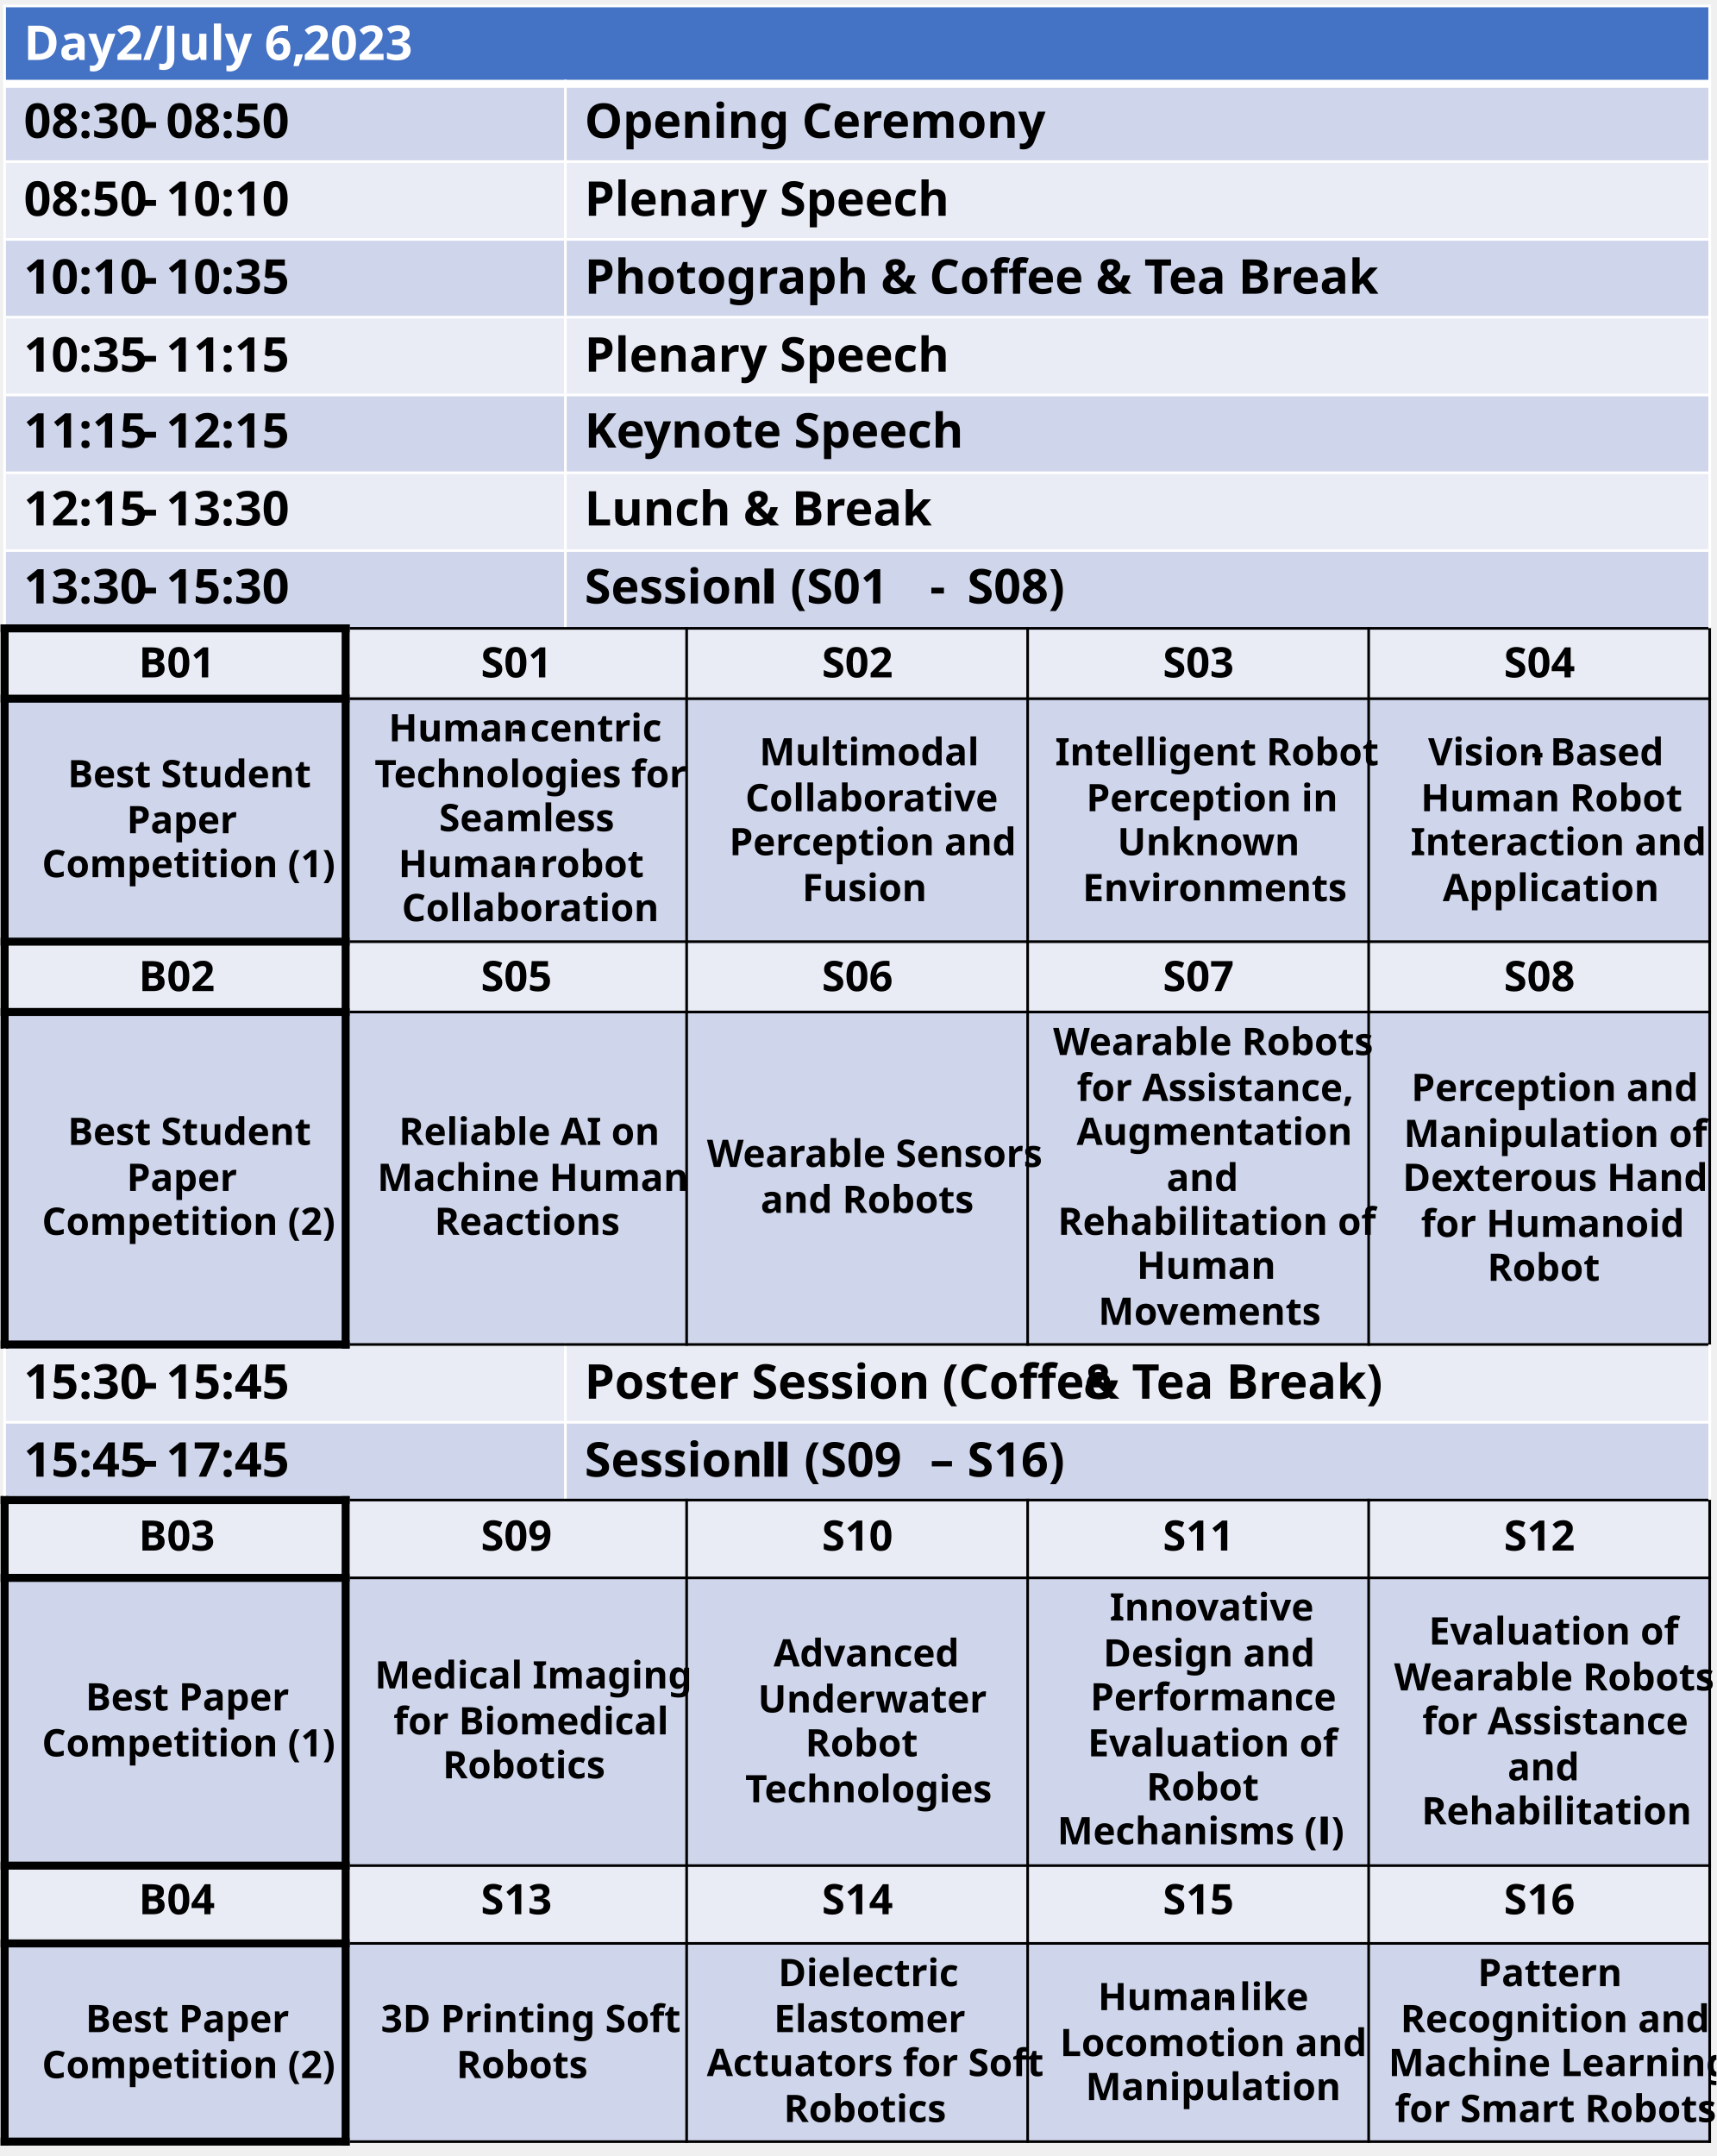
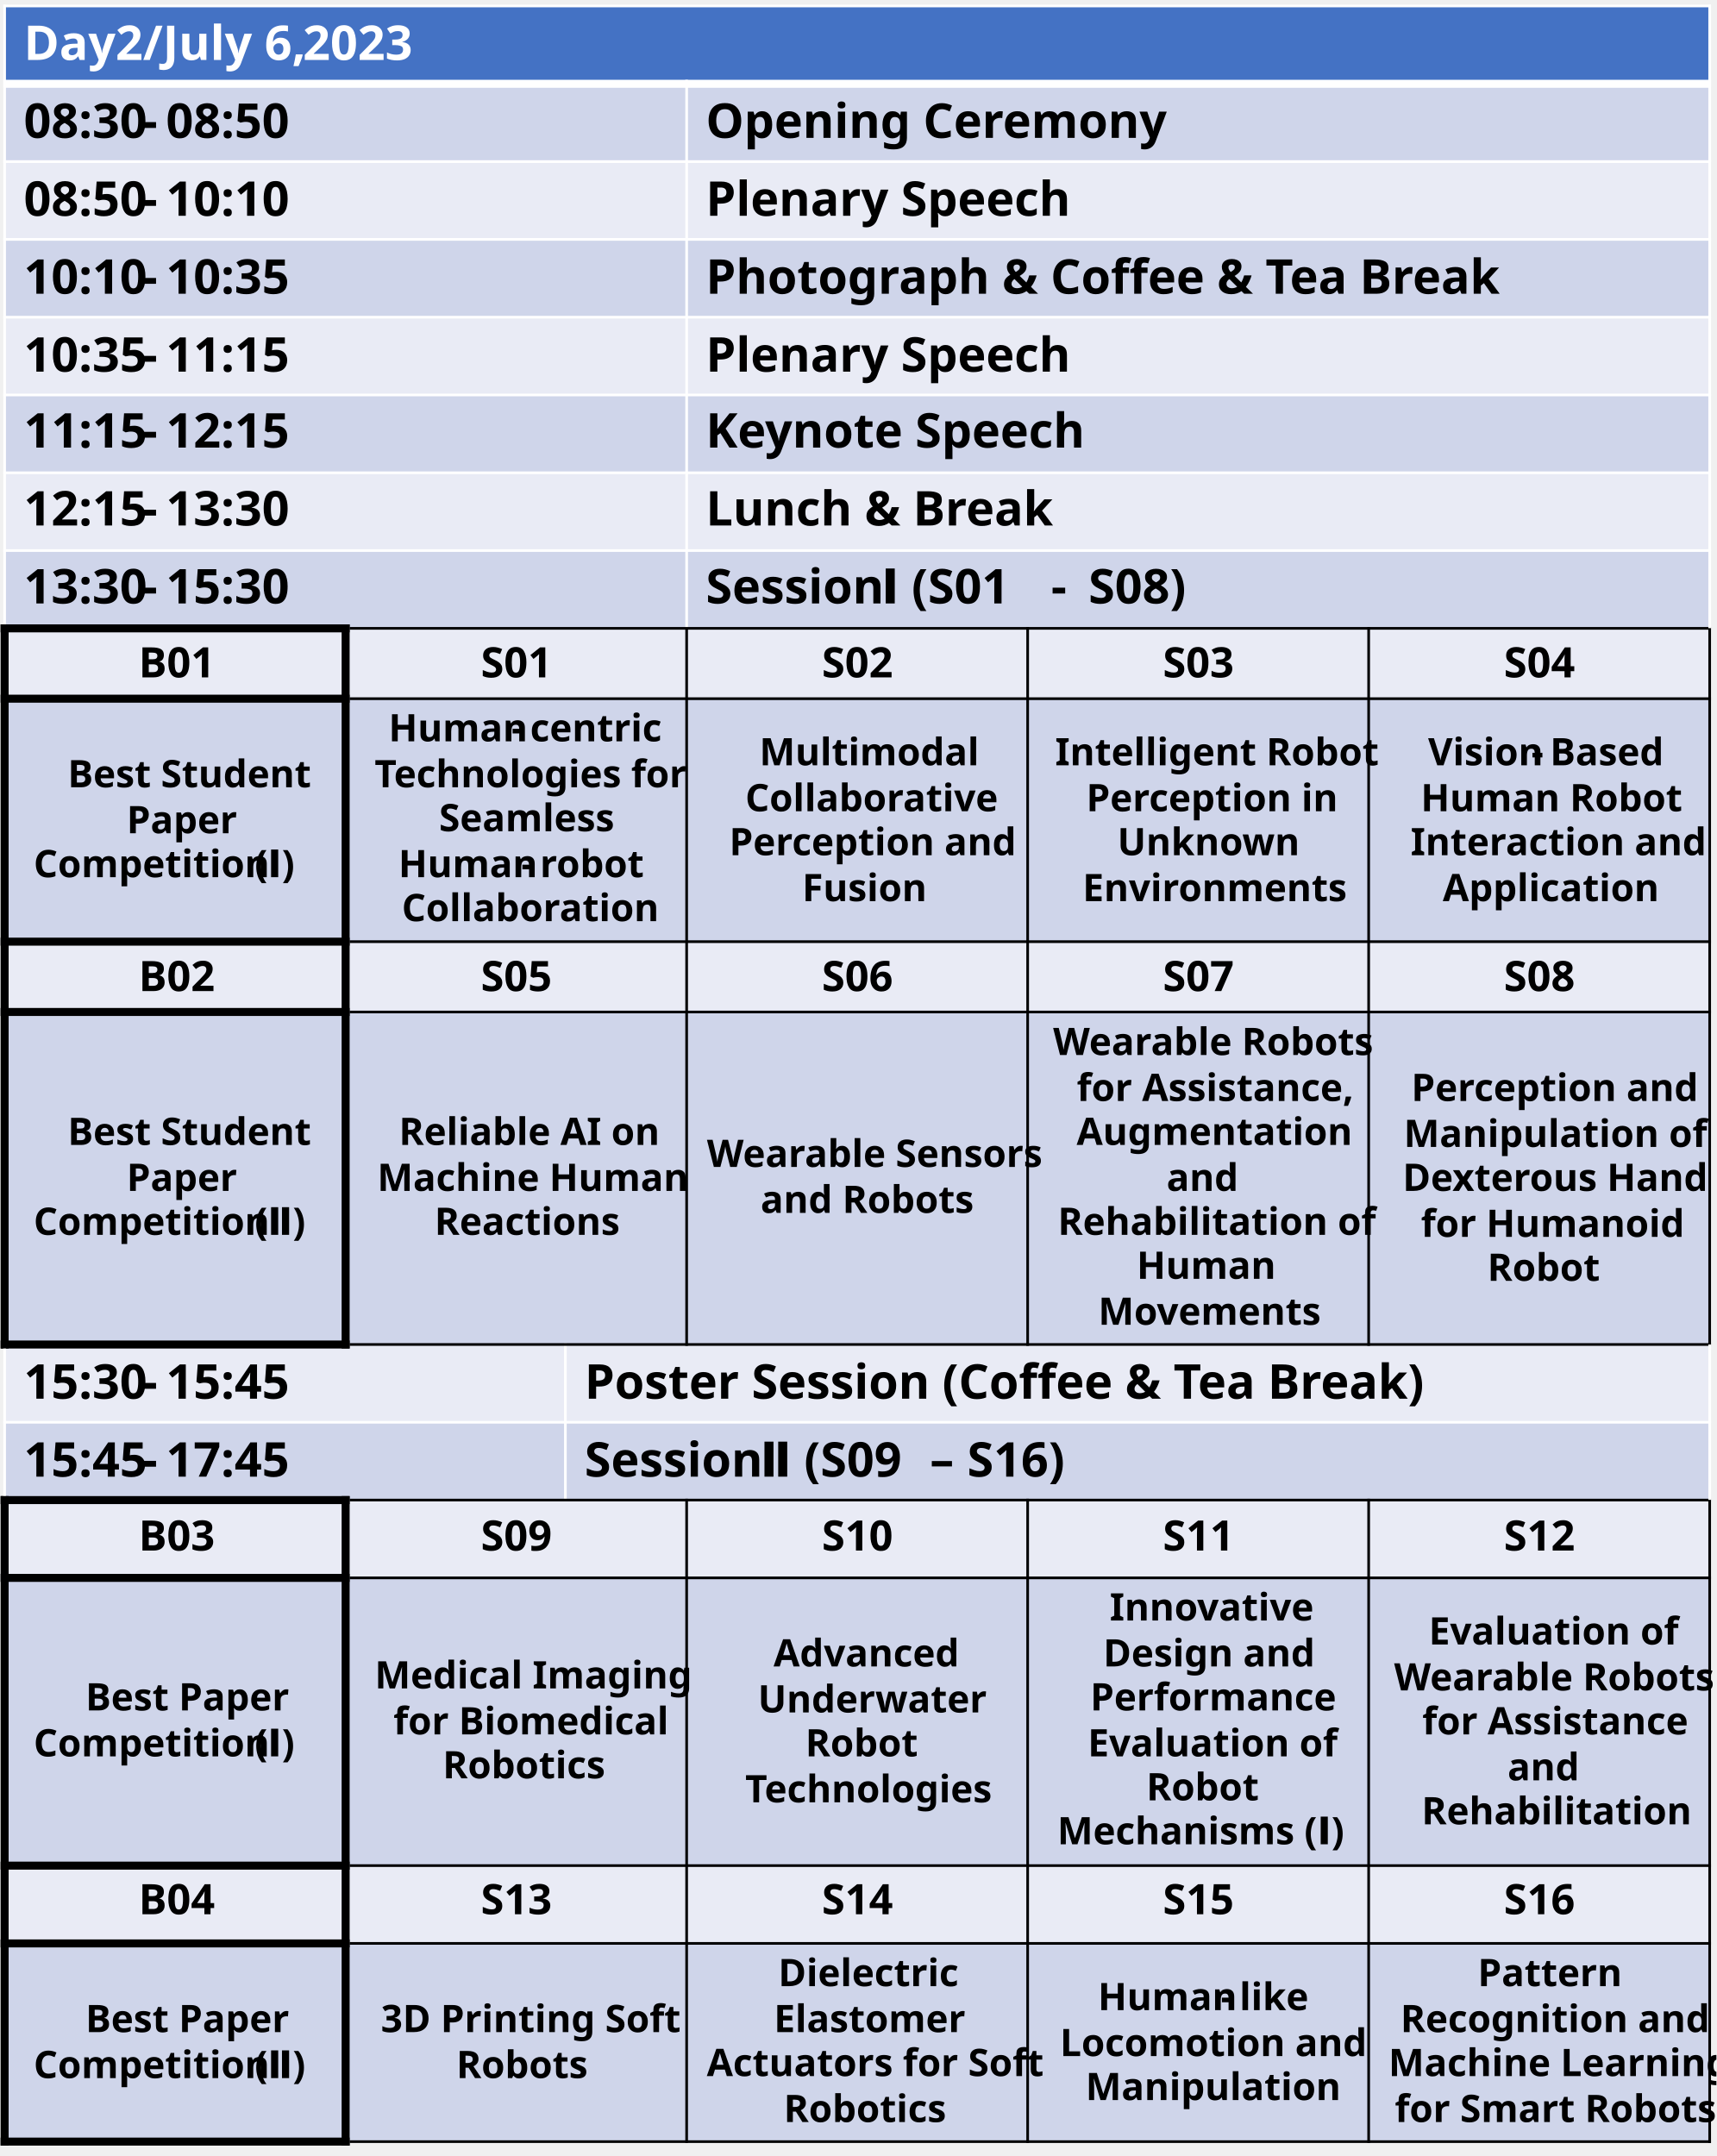
<svg xmlns="http://www.w3.org/2000/svg" width="859" height="1079" overflow="hidden">
  <g transform="translate(-225 3)">
    <path d="M227.314 0 1080.65 0 1080.65 38.933 227.314 38.933Z" fill="#4472C4" fill-rule="evenodd" />
-     <path d="M227.314 38.933 507.961 38.933 507.961 77.867 227.314 77.867Z" fill="#CFD5EA" fill-rule="evenodd" />
-     <path d="M507.961 38.933 1080.65 38.933 1080.65 77.867 507.961 77.867Z" fill="#CFD5EA" fill-rule="evenodd" />
-     <path d="M227.314 77.867 507.961 77.867 507.961 116.8 227.314 116.8Z" fill="#E9EBF5" fill-rule="evenodd" />
-     <path d="M507.961 77.867 1080.65 77.867 1080.65 116.8 507.961 116.8Z" fill="#E9EBF5" fill-rule="evenodd" />
-     <path d="M227.314 116.8 507.961 116.8 507.961 155.733 227.314 155.733Z" fill="#CFD5EA" fill-rule="evenodd" />
-     <path d="M507.961 116.8 1080.65 116.8 1080.65 155.733 507.961 155.733Z" fill="#CFD5EA" fill-rule="evenodd" />
-     <path d="M227.314 155.733 507.961 155.733 507.961 194.667 227.314 194.667Z" fill="#E9EBF5" fill-rule="evenodd" />
-     <path d="M507.961 155.733 1080.65 155.733 1080.65 194.667 507.961 194.667Z" fill="#E9EBF5" fill-rule="evenodd" />
-     <path d="M227.314 194.667 507.961 194.667 507.961 233.6 227.314 233.6Z" fill="#CFD5EA" fill-rule="evenodd" />
-     <path d="M507.961 194.667 1080.65 194.667 1080.65 233.6 507.961 233.6Z" fill="#CFD5EA" fill-rule="evenodd" />
-     <path d="M227.314 233.6 507.961 233.6 507.961 272.533 227.314 272.533Z" fill="#E9EBF5" fill-rule="evenodd" />
-     <path d="M507.961 233.6 1080.65 233.6 1080.65 272.533 507.961 272.533Z" fill="#E9EBF5" fill-rule="evenodd" />
-     <path d="M227.314 272.533 507.961 272.533 507.961 311.467 227.314 311.467Z" fill="#CFD5EA" fill-rule="evenodd" />
-     <path d="M507.961 272.533 1080.65 272.533 1080.65 311.467 507.961 311.467Z" fill="#CFD5EA" fill-rule="evenodd" />
+     <path d="M227.314 38.933 568.647 38.933 568.647 77.867 227.314 77.867Z" fill="#CFD5EA" fill-rule="evenodd" />
+     <path d="M568.647 38.933 1080.65 38.933 1080.65 77.867 568.647 77.867Z" fill="#CFD5EA" fill-rule="evenodd" />
+     <path d="M227.314 77.867 568.647 77.867 568.647 116.8 227.314 116.8Z" fill="#E9EBF5" fill-rule="evenodd" />
+     <path d="M568.647 77.867 1080.65 77.867 1080.65 116.8 568.647 116.8Z" fill="#E9EBF5" fill-rule="evenodd" />
+     <path d="M227.314 116.8 568.647 116.8 568.647 155.733 227.314 155.733Z" fill="#CFD5EA" fill-rule="evenodd" />
+     <path d="M568.647 116.8 1080.65 116.8 1080.65 155.733 568.647 155.733Z" fill="#CFD5EA" fill-rule="evenodd" />
+     <path d="M227.314 155.733 568.647 155.733 568.647 194.667 227.314 194.667Z" fill="#E9EBF5" fill-rule="evenodd" />
+     <path d="M568.647 155.733 1080.65 155.733 1080.65 194.667 568.647 194.667Z" fill="#E9EBF5" fill-rule="evenodd" />
+     <path d="M227.314 194.667 568.647 194.667 568.647 233.6 227.314 233.6Z" fill="#CFD5EA" fill-rule="evenodd" />
+     <path d="M568.647 194.667 1080.65 194.667 1080.65 233.6 568.647 233.6Z" fill="#CFD5EA" fill-rule="evenodd" />
+     <path d="M227.314 233.6 568.647 233.6 568.647 272.533 227.314 272.533Z" fill="#E9EBF5" fill-rule="evenodd" />
+     <path d="M568.647 233.6 1080.65 233.6 1080.65 272.533 568.647 272.533Z" fill="#E9EBF5" fill-rule="evenodd" />
+     <path d="M227.314 272.533 568.647 272.533 568.647 311.467 227.314 311.467Z" fill="#CFD5EA" fill-rule="evenodd" />
+     <path d="M568.647 272.533 1080.65 272.533 1080.65 311.467 568.647 311.467Z" fill="#CFD5EA" fill-rule="evenodd" />
    <path d="M227.314 311.467 397.98 311.467 397.98 346.667 227.314 346.667Z" fill="#E9EBF5" fill-rule="evenodd" />
    <path d="M397.98 311.467 568.647 311.467 568.647 346.667 397.98 346.667Z" fill="#E9EBF5" fill-rule="evenodd" />
    <path d="M568.647 311.467 739.314 311.467 739.314 346.667 568.647 346.667Z" fill="#E9EBF5" fill-rule="evenodd" />
    <path d="M739.314 311.467 909.98 311.467 909.98 346.667 739.314 346.667Z" fill="#E9EBF5" fill-rule="evenodd" />
    <path d="M909.98 311.467 1080.65 311.467 1080.65 346.667 909.98 346.667Z" fill="#E9EBF5" fill-rule="evenodd" />
    <path d="M227.314 346.667 397.98 346.667 397.98 468.267 227.314 468.267Z" fill="#CFD5EA" fill-rule="evenodd" />
    <path d="M397.98 346.667 568.647 346.667 568.647 468.267 397.98 468.267Z" fill="#CFD5EA" fill-rule="evenodd" />
    <path d="M568.647 346.667 739.314 346.667 739.314 468.267 568.647 468.267Z" fill="#CFD5EA" fill-rule="evenodd" />
    <path d="M739.314 346.667 909.98 346.667 909.98 468.267 739.314 468.267Z" fill="#CFD5EA" fill-rule="evenodd" />
    <path d="M909.98 346.667 1080.65 346.667 1080.65 468.267 909.98 468.267Z" fill="#CFD5EA" fill-rule="evenodd" />
    <path d="M227.314 468.267 397.98 468.267 397.98 503.467 227.314 503.467Z" fill="#E9EBF5" fill-rule="evenodd" />
    <path d="M397.98 468.267 568.647 468.267 568.647 503.467 397.98 503.467Z" fill="#E9EBF5" fill-rule="evenodd" />
    <path d="M568.647 468.267 739.314 468.267 739.314 503.467 568.647 503.467Z" fill="#E9EBF5" fill-rule="evenodd" />
    <path d="M739.314 468.267 909.98 468.267 909.98 503.467 739.314 503.467Z" fill="#E9EBF5" fill-rule="evenodd" />
    <path d="M909.98 468.267 1080.65 468.267 1080.65 503.467 909.98 503.467Z" fill="#E9EBF5" fill-rule="evenodd" />
    <path d="M227.314 503.467 397.98 503.467 397.98 669.867 227.314 669.867Z" fill="#CFD5EA" fill-rule="evenodd" />
    <path d="M397.98 503.467 568.647 503.467 568.647 669.867 397.98 669.867Z" fill="#CFD5EA" fill-rule="evenodd" />
    <path d="M568.647 503.467 739.314 503.467 739.314 669.867 568.647 669.867Z" fill="#CFD5EA" fill-rule="evenodd" />
    <path d="M739.314 503.467 909.98 503.467 909.98 669.867 739.314 669.867Z" fill="#CFD5EA" fill-rule="evenodd" />
    <path d="M909.98 503.467 1080.65 503.467 1080.65 669.867 909.98 669.867Z" fill="#CFD5EA" fill-rule="evenodd" />
    <path d="M227.314 669.867 507.961 669.867 507.961 708.8 227.314 708.8Z" fill="#E9EBF5" fill-rule="evenodd" />
    <path d="M507.961 669.867 1080.65 669.867 1080.65 708.8 507.961 708.8Z" fill="#E9EBF5" fill-rule="evenodd" />
    <path d="M227.314 708.8 507.961 708.8 507.961 747.733 227.314 747.733Z" fill="#CFD5EA" fill-rule="evenodd" />
    <path d="M507.961 708.8 1080.65 708.8 1080.65 747.733 507.961 747.733Z" fill="#CFD5EA" fill-rule="evenodd" />
    <path d="M227.314 747.733 397.98 747.733 397.98 786.667 227.314 786.667Z" fill="#E9EBF5" fill-rule="evenodd" />
    <path d="M397.98 747.733 568.647 747.733 568.647 786.667 397.98 786.667Z" fill="#E9EBF5" fill-rule="evenodd" />
    <path d="M568.647 747.733 739.314 747.733 739.314 786.667 568.647 786.667Z" fill="#E9EBF5" fill-rule="evenodd" />
    <path d="M739.314 747.733 909.98 747.733 909.98 786.667 739.314 786.667Z" fill="#E9EBF5" fill-rule="evenodd" />
    <path d="M909.98 747.733 1080.65 747.733 1080.65 786.667 909.98 786.667Z" fill="#E9EBF5" fill-rule="evenodd" />
    <path d="M227.314 786.667 397.98 786.667 397.98 930.667 227.314 930.667Z" fill="#CFD5EA" fill-rule="evenodd" />
    <path d="M397.98 786.667 568.647 786.667 568.647 930.667 397.98 930.667Z" fill="#CFD5EA" fill-rule="evenodd" />
    <path d="M568.647 786.667 739.314 786.667 739.314 930.667 568.647 930.667Z" fill="#CFD5EA" fill-rule="evenodd" />
    <path d="M739.314 786.667 909.98 786.667 909.98 930.667 739.314 930.667Z" fill="#CFD5EA" fill-rule="evenodd" />
    <path d="M909.98 786.667 1080.65 786.667 1080.65 930.667 909.98 930.667Z" fill="#CFD5EA" fill-rule="evenodd" />
    <path d="M227.314 930.667 397.98 930.667 397.98 969.6 227.314 969.6Z" fill="#E9EBF5" fill-rule="evenodd" />
    <path d="M397.98 930.667 568.647 930.667 568.647 969.6 397.98 969.6Z" fill="#E9EBF5" fill-rule="evenodd" />
    <path d="M568.647 930.667 739.314 930.667 739.314 969.6 568.647 969.6Z" fill="#E9EBF5" fill-rule="evenodd" />
    <path d="M739.314 930.667 909.98 930.667 909.98 969.6 739.314 969.6Z" fill="#E9EBF5" fill-rule="evenodd" />
    <path d="M909.98 930.667 1080.65 930.667 1080.65 969.6 909.98 969.6Z" fill="#E9EBF5" fill-rule="evenodd" />
    <path d="M227.314 969.6 397.98 969.6 397.98 1068.8 227.314 1068.8Z" fill="#CFD5EA" fill-rule="evenodd" />
    <path d="M397.98 969.6 568.647 969.6 568.647 1068.8 397.98 1068.8Z" fill="#CFD5EA" fill-rule="evenodd" />
    <path d="M568.647 969.6 739.314 969.6 739.314 1068.8 568.647 1068.8Z" fill="#CFD5EA" fill-rule="evenodd" />
    <path d="M739.314 969.6 909.98 969.6 909.98 1068.8 739.314 1068.8Z" fill="#CFD5EA" fill-rule="evenodd" />
    <path d="M909.98 969.6 1080.65 969.6 1080.65 1068.8 909.98 1068.8Z" fill="#CFD5EA" fill-rule="evenodd" />
    <path d="M397.98 309.467 397.98 671.867" stroke="#000000" stroke-width="4" stroke-linejoin="round" stroke-miterlimit="10" fill="none" fill-rule="evenodd" />
    <path d="M397.98 745.733 397.98 1070.8" stroke="#000000" stroke-width="4" stroke-linejoin="round" stroke-miterlimit="10" fill="none" fill-rule="evenodd" />
-     <path d="M507.961 36.933 507.961 312.133" stroke="#FFFFFF" stroke-width="1.333" stroke-linejoin="round" stroke-miterlimit="10" fill="none" fill-rule="evenodd" />
    <path d="M507.961 669.2 507.961 748.4" stroke="#FFFFFF" stroke-width="1.333" stroke-linejoin="round" stroke-miterlimit="10" fill="none" fill-rule="evenodd" />
-     <path d="M568.647 310.8 568.647 670.533" stroke="#000000" stroke-width="1.333" stroke-linejoin="round" stroke-miterlimit="10" fill="none" fill-rule="evenodd" />
+     <path d="M568.647 36.933 568.647 311.467" stroke="#FFFFFF" stroke-width="1.333" stroke-linejoin="round" stroke-miterlimit="10" fill="none" fill-rule="evenodd" />
+     <path d="M568.647 311.467 568.647 670.533" stroke="#000000" stroke-width="1.333" stroke-linejoin="round" stroke-miterlimit="10" fill="none" fill-rule="evenodd" />
    <path d="M568.647 747.067 568.647 1069.47" stroke="#000000" stroke-width="1.333" stroke-linejoin="round" stroke-miterlimit="10" fill="none" fill-rule="evenodd" />
    <path d="M739.314 310.8 739.314 670.533" stroke="#000000" stroke-width="1.333" stroke-linejoin="round" stroke-miterlimit="10" fill="none" fill-rule="evenodd" />
    <path d="M739.314 747.067 739.314 1069.47" stroke="#000000" stroke-width="1.333" stroke-linejoin="round" stroke-miterlimit="10" fill="none" fill-rule="evenodd" />
    <path d="M909.98 310.8 909.98 670.533" stroke="#000000" stroke-width="1.333" stroke-linejoin="round" stroke-miterlimit="10" fill="none" fill-rule="evenodd" />
    <path d="M909.98 747.067 909.98 1069.47" stroke="#000000" stroke-width="1.333" stroke-linejoin="round" stroke-miterlimit="10" fill="none" fill-rule="evenodd" />
    <path d="M226.647 38.933 1081.31 38.933" stroke="#FFFFFF" stroke-width="4" stroke-linejoin="round" stroke-miterlimit="10" fill="none" fill-rule="evenodd" />
    <path d="M226.647 77.867 1081.31 77.867" stroke="#FFFFFF" stroke-width="1.333" stroke-linejoin="round" stroke-miterlimit="10" fill="none" fill-rule="evenodd" />
    <path d="M226.647 116.8 1081.31 116.8" stroke="#FFFFFF" stroke-width="1.333" stroke-linejoin="round" stroke-miterlimit="10" fill="none" fill-rule="evenodd" />
    <path d="M226.647 155.733 1081.31 155.733" stroke="#FFFFFF" stroke-width="1.333" stroke-linejoin="round" stroke-miterlimit="10" fill="none" fill-rule="evenodd" />
    <path d="M226.647 194.667 1081.31 194.667" stroke="#FFFFFF" stroke-width="1.333" stroke-linejoin="round" stroke-miterlimit="10" fill="none" fill-rule="evenodd" />
    <path d="M226.647 233.6 1081.31 233.6" stroke="#FFFFFF" stroke-width="1.333" stroke-linejoin="round" stroke-miterlimit="10" fill="none" fill-rule="evenodd" />
    <path d="M226.647 272.533 1081.31 272.533" stroke="#FFFFFF" stroke-width="1.333" stroke-linejoin="round" stroke-miterlimit="10" fill="none" fill-rule="evenodd" />
    <path d="M225.314 311.467 399.98 311.467" stroke="#000000" stroke-width="4" stroke-linejoin="round" stroke-miterlimit="10" fill="none" fill-rule="evenodd" />
    <path d="M399.98 311.467 1081.31 311.467" stroke="#000000" stroke-width="1.333" stroke-linejoin="round" stroke-miterlimit="10" fill="none" fill-rule="evenodd" />
    <path d="M225.314 346.667 399.98 346.667" stroke="#000000" stroke-width="4" stroke-linejoin="round" stroke-miterlimit="10" fill="none" fill-rule="evenodd" />
    <path d="M399.98 346.667 1081.31 346.667" stroke="#000000" stroke-width="1.333" stroke-linejoin="round" stroke-miterlimit="10" fill="none" fill-rule="evenodd" />
    <path d="M225.314 468.267 399.98 468.267" stroke="#000000" stroke-width="4" stroke-linejoin="round" stroke-miterlimit="10" fill="none" fill-rule="evenodd" />
    <path d="M399.98 468.267 1081.31 468.267" stroke="#000000" stroke-width="1.333" stroke-linejoin="round" stroke-miterlimit="10" fill="none" fill-rule="evenodd" />
    <path d="M225.314 503.467 399.98 503.467" stroke="#000000" stroke-width="4" stroke-linejoin="round" stroke-miterlimit="10" fill="none" fill-rule="evenodd" />
    <path d="M399.98 503.467 1081.31 503.467" stroke="#000000" stroke-width="1.333" stroke-linejoin="round" stroke-miterlimit="10" fill="none" fill-rule="evenodd" />
    <path d="M225.314 669.867 399.98 669.867" stroke="#000000" stroke-width="4" stroke-linejoin="round" stroke-miterlimit="10" fill="none" fill-rule="evenodd" />
    <path d="M399.98 669.867 1081.31 669.867" stroke="#000000" stroke-width="1.333" stroke-linejoin="round" stroke-miterlimit="10" fill="none" fill-rule="evenodd" />
    <path d="M226.647 708.8 1081.31 708.8" stroke="#FFFFFF" stroke-width="1.333" stroke-linejoin="round" stroke-miterlimit="10" fill="none" fill-rule="evenodd" />
    <path d="M225.314 747.733 399.98 747.733" stroke="#000000" stroke-width="4" stroke-linejoin="round" stroke-miterlimit="10" fill="none" fill-rule="evenodd" />
    <path d="M399.98 747.733 1081.31 747.733" stroke="#000000" stroke-width="1.333" stroke-linejoin="round" stroke-miterlimit="10" fill="none" fill-rule="evenodd" />
    <path d="M225.314 786.667 399.98 786.667" stroke="#000000" stroke-width="4" stroke-linejoin="round" stroke-miterlimit="10" fill="none" fill-rule="evenodd" />
    <path d="M399.98 786.667 1081.31 786.667" stroke="#000000" stroke-width="1.333" stroke-linejoin="round" stroke-miterlimit="10" fill="none" fill-rule="evenodd" />
    <path d="M225.314 930.667 399.98 930.667" stroke="#000000" stroke-width="4" stroke-linejoin="round" stroke-miterlimit="10" fill="none" fill-rule="evenodd" />
    <path d="M399.98 930.667 1081.31 930.667" stroke="#000000" stroke-width="1.333" stroke-linejoin="round" stroke-miterlimit="10" fill="none" fill-rule="evenodd" />
    <path d="M225.314 969.6 399.98 969.6" stroke="#000000" stroke-width="4" stroke-linejoin="round" stroke-miterlimit="10" fill="none" fill-rule="evenodd" />
    <path d="M399.98 969.6 1081.31 969.6" stroke="#000000" stroke-width="1.333" stroke-linejoin="round" stroke-miterlimit="10" fill="none" fill-rule="evenodd" />
    <path d="M227.314-0.667 227.314 309.467" stroke="#FFFFFF" stroke-width="1.333" stroke-linejoin="round" stroke-miterlimit="10" fill="none" fill-rule="evenodd" />
    <path d="M227.314 309.467 227.314 671.867" stroke="#000000" stroke-width="4" stroke-linejoin="round" stroke-miterlimit="10" fill="none" fill-rule="evenodd" />
    <path d="M227.314 671.867 227.314 745.733" stroke="#FFFFFF" stroke-width="1.333" stroke-linejoin="round" stroke-miterlimit="10" fill="none" fill-rule="evenodd" />
    <path d="M227.314 745.733 227.314 1070.8" stroke="#000000" stroke-width="4" stroke-linejoin="round" stroke-miterlimit="10" fill="none" fill-rule="evenodd" />
    <path d="M1080.65-0.667 1080.65 311.467" stroke="#FFFFFF" stroke-width="1.333" stroke-linejoin="round" stroke-miterlimit="10" fill="none" fill-rule="evenodd" />
    <path d="M1080.65 311.467 1080.65 669.867" stroke="#000000" stroke-width="1.333" stroke-linejoin="round" stroke-miterlimit="10" fill="none" fill-rule="evenodd" />
    <path d="M1080.65 669.867 1080.65 747.733" stroke="#FFFFFF" stroke-width="1.333" stroke-linejoin="round" stroke-miterlimit="10" fill="none" fill-rule="evenodd" />
    <path d="M1080.65 747.733 1080.65 1069.47" stroke="#000000" stroke-width="1.333" stroke-linejoin="round" stroke-miterlimit="10" fill="none" fill-rule="evenodd" />
    <path d="M226.647 0 1081.31 0" stroke="#FFFFFF" stroke-width="1.333" stroke-linejoin="round" stroke-miterlimit="10" fill="none" fill-rule="evenodd" />
    <path d="M225.314 1068.8 399.98 1068.8" stroke="#000000" stroke-width="4" stroke-linejoin="round" stroke-miterlimit="10" fill="none" fill-rule="evenodd" />
    <path d="M399.98 1068.8 1081.31 1068.8" stroke="#000000" stroke-width="1.333" stroke-linejoin="round" stroke-miterlimit="10" fill="none" fill-rule="evenodd" />
    <g>
      <text fill="#FFFFFF" font-family="DengXian,DengXian_MSFontService,sans-serif" font-weight="700" font-size="24" transform="translate(236.914 27)">Day2/July 6,</text>
    </g>
    <text fill="#FFFFFF" font-family="DengXian,DengXian_MSFontService,sans-serif" font-weight="700" font-size="24" transform="translate(376.58 27)">2023</text>
    <g>
-       <text font-family="DengXian,DengXian_MSFontService,sans-serif" font-weight="700" font-size="24" transform="translate(517.561 66)">Opening Ceremony</text>
+       <text font-family="DengXian,DengXian_MSFontService,sans-serif" font-weight="700" font-size="24" transform="translate(578.247 66)">Opening Ceremony</text>
    </g>
    <g>
      <text font-family="DengXian,DengXian_MSFontService,sans-serif" font-weight="700" font-size="24" transform="translate(236.914 66)">08:30</text>
    </g>
    <text font-family="DengXian,DengXian_MSFontService,sans-serif" font-weight="700" font-size="24" transform="translate(296.08 66)">-</text>
    <text font-family="DengXian,DengXian_MSFontService,sans-serif" font-weight="700" font-size="24" transform="translate(308.08 66)">08:50</text>
    <g>
-       <text font-family="DengXian,DengXian_MSFontService,sans-serif" font-weight="700" font-size="24" transform="translate(517.561 105)">Plenary Speech</text>
+       <text font-family="DengXian,DengXian_MSFontService,sans-serif" font-weight="700" font-size="24" transform="translate(578.247 105)">Plenary Speech</text>
    </g>
    <g>
      <text font-family="DengXian,DengXian_MSFontService,sans-serif" font-weight="700" font-size="24" transform="translate(236.914 105)">08:50</text>
    </g>
    <text font-family="DengXian,DengXian_MSFontService,sans-serif" font-weight="700" font-size="24" transform="translate(296.08 105)">-</text>
    <text font-family="DengXian,DengXian_MSFontService,sans-serif" font-weight="700" font-size="24" transform="translate(308.08 105)">10:10</text>
    <g>
-       <text font-family="DengXian,DengXian_MSFontService,sans-serif" font-weight="700" font-size="24" transform="translate(517.561 144)">Photograph &amp; Coffee &amp; Tea Break</text>
+       <text font-family="DengXian,DengXian_MSFontService,sans-serif" font-weight="700" font-size="24" transform="translate(578.247 144)">Photograph &amp; Coffee &amp; Tea Break</text>
    </g>
    <g>
      <text font-family="DengXian,DengXian_MSFontService,sans-serif" font-weight="700" font-size="24" transform="translate(236.914 144)">10:10</text>
    </g>
    <text font-family="DengXian,DengXian_MSFontService,sans-serif" font-weight="700" font-size="24" transform="translate(296.08 144)">-</text>
    <text font-family="DengXian,DengXian_MSFontService,sans-serif" font-weight="700" font-size="24" transform="translate(308.08 144)">10:35</text>
    <g>
-       <text font-family="DengXian,DengXian_MSFontService,sans-serif" font-weight="700" font-size="24" transform="translate(517.561 183)">Plenary Speech</text>
+       <text font-family="DengXian,DengXian_MSFontService,sans-serif" font-weight="700" font-size="24" transform="translate(578.247 183)">Plenary Speech</text>
    </g>
    <g>
      <text font-family="DengXian,DengXian_MSFontService,sans-serif" font-weight="700" font-size="24" transform="translate(236.914 183)">10:35</text>
    </g>
    <text font-family="DengXian,DengXian_MSFontService,sans-serif" font-weight="700" font-size="24" transform="translate(296.08 183)">-</text>
    <text font-family="DengXian,DengXian_MSFontService,sans-serif" font-weight="700" font-size="24" transform="translate(308.08 183)">11:15</text>
    <g>
-       <text font-family="DengXian,DengXian_MSFontService,sans-serif" font-weight="700" font-size="24" transform="translate(517.561 221)">Keynote Speech</text>
+       <text font-family="DengXian,DengXian_MSFontService,sans-serif" font-weight="700" font-size="24" transform="translate(578.247 221)">Keynote Speech</text>
    </g>
    <g>
      <text font-family="DengXian,DengXian_MSFontService,sans-serif" font-weight="700" font-size="24" transform="translate(236.914 221)">11:15</text>
    </g>
    <text font-family="DengXian,DengXian_MSFontService,sans-serif" font-weight="700" font-size="24" transform="translate(296.08 221)">-</text>
    <text font-family="DengXian,DengXian_MSFontService,sans-serif" font-weight="700" font-size="24" transform="translate(308.08 221)">12:15</text>
    <g>
-       <text font-family="DengXian,DengXian_MSFontService,sans-serif" font-weight="700" font-size="24" transform="translate(517.561 260)">Lunch &amp; Break</text>
+       <text font-family="DengXian,DengXian_MSFontService,sans-serif" font-weight="700" font-size="24" transform="translate(578.247 260)">Lunch &amp; Break</text>
    </g>
    <g>
      <text font-family="DengXian,DengXian_MSFontService,sans-serif" font-weight="700" font-size="24" transform="translate(236.914 260)">12:15</text>
    </g>
    <text font-family="DengXian,DengXian_MSFontService,sans-serif" font-weight="700" font-size="24" transform="translate(296.08 260)">-</text>
    <text font-family="DengXian,DengXian_MSFontService,sans-serif" font-weight="700" font-size="24" transform="translate(308.08 260)">13:30</text>
    <g>
-       <text font-family="DengXian,DengXian_MSFontService,sans-serif" font-weight="700" font-size="24" transform="translate(517.561 299)">Session</text>
-     </g>
-     <text font-family="DengXian,DengXian_MSFontService,sans-serif" font-weight="700" font-size="24" transform="translate(605.394 299)">Ⅰ (S01</text>
-     <text font-family="DengXian,DengXian_MSFontService,sans-serif" font-weight="700" font-size="24" transform="translate(690.394 299)">-</text>
-     <text font-family="DengXian,DengXian_MSFontService,sans-serif" font-weight="700" font-size="24" transform="translate(709.061 299)">S08)</text>
+       <text font-family="DengXian,DengXian_MSFontService,sans-serif" font-weight="700" font-size="24" transform="translate(578.247 299)">Session</text>
+     </g>
+     <text font-family="DengXian,DengXian_MSFontService,sans-serif" font-weight="700" font-size="24" transform="translate(666.08 299)">Ⅰ (S01</text>
+     <text font-family="DengXian,DengXian_MSFontService,sans-serif" font-weight="700" font-size="24" transform="translate(751.08 299)">-</text>
+     <text font-family="DengXian,DengXian_MSFontService,sans-serif" font-weight="700" font-size="24" transform="translate(769.747 299)">S08)</text>
    <g>
      <text font-family="DengXian,DengXian_MSFontService,sans-serif" font-weight="700" font-size="24" transform="translate(236.914 299)">13:30</text>
    </g>
    <text font-family="DengXian,DengXian_MSFontService,sans-serif" font-weight="700" font-size="24" transform="translate(296.08 299)">-</text>
    <text font-family="DengXian,DengXian_MSFontService,sans-serif" font-weight="700" font-size="24" transform="translate(308.08 299)">15:30</text>
    <text font-family="DengXian,DengXian_MSFontService,sans-serif" font-weight="700" font-size="21" transform="translate(977.647 336)">S04</text>
    <text font-family="DengXian,DengXian_MSFontService,sans-serif" font-weight="700" font-size="21" transform="translate(806.98 336)">S03</text>
    <text font-family="DengXian,DengXian_MSFontService,sans-serif" font-weight="700" font-size="21" transform="translate(636.314 336)">S02</text>
    <text font-family="DengXian,DengXian_MSFontService,sans-serif" font-weight="700" font-size="21" transform="translate(465.647 336)">S01</text>
    <text font-family="DengXian,DengXian_MSFontService,sans-serif" font-weight="700" font-size="21" transform="translate(294.397 336)">B01</text>
    <text font-family="DengXian,DengXian_MSFontService,sans-serif" font-weight="700" font-size="19" transform="translate(939.727 380)">Vision</text>
    <text font-family="DengXian,DengXian_MSFontService,sans-serif" font-weight="700" font-size="19" transform="translate(991.394 380)">-</text>
    <text font-family="DengXian,DengXian_MSFontService,sans-serif" font-weight="700" font-size="19" transform="translate(1000.73 380)">Based</text>
    <text font-family="DengXian,DengXian_MSFontService,sans-serif" font-weight="700" font-size="19" transform="translate(936.06 403)">Human Robot</text>
    <text font-family="DengXian,DengXian_MSFontService,sans-serif" font-weight="700" font-size="19" transform="translate(930.98 425)">Interaction and</text>
    <text font-family="DengXian,DengXian_MSFontService,sans-serif" font-weight="700" font-size="19" transform="translate(947.06 448)">Application</text>
    <g>
      <text font-family="DengXian,DengXian_MSFontService,sans-serif" font-weight="700" font-size="19" transform="translate(753.064 380)">Intelligent Robot</text>
    </g>
    <text font-family="DengXian,DengXian_MSFontService,sans-serif" font-weight="700" font-size="19" transform="translate(768.65 403)">Perception in</text>
    <text font-family="DengXian,DengXian_MSFontService,sans-serif" font-weight="700" font-size="19" transform="translate(784.23 425)">Unknown</text>
    <text font-family="DengXian,DengXian_MSFontService,sans-serif" font-weight="700" font-size="19" transform="translate(766.817 448)">Environments</text>
    <text font-family="DengXian,DengXian_MSFontService,sans-serif" font-weight="700" font-size="19" transform="translate(605.06 380)">Multimodal</text>
    <text font-family="DengXian,DengXian_MSFontService,sans-serif" font-weight="700" font-size="19" transform="translate(597.98 403)">Collaborative</text>
    <text font-family="DengXian,DengXian_MSFontService,sans-serif" font-weight="700" font-size="19" transform="translate(589.98 425)">Perception and</text>
    <text font-family="DengXian,DengXian_MSFontService,sans-serif" font-weight="700" font-size="19" transform="translate(626.48 448)">Fusion</text>
    <text font-family="DengXian,DengXian_MSFontService,sans-serif" font-weight="700" font-size="19" transform="translate(419.48 368)">Human</text>
    <text font-family="DengXian,DengXian_MSFontService,sans-serif" font-weight="700" font-size="19" transform="translate(480.98 368)">-</text>
    <text font-family="DengXian,DengXian_MSFontService,sans-serif" font-weight="700" font-size="19" transform="translate(490.314 368)">centric</text>
    <g>
      <text font-family="DengXian,DengXian_MSFontService,sans-serif" font-weight="700" font-size="19" transform="translate(412.48 391)">Technologies for</text>
    </g>
    <text font-family="DengXian,DengXian_MSFontService,sans-serif" font-weight="700" font-size="19" transform="translate(444.727 413)">Seamless</text>
    <text font-family="DengXian,DengXian_MSFontService,sans-serif" font-weight="700" font-size="19" transform="translate(424.394 436)">Human</text>
    <text font-family="DengXian,DengXian_MSFontService,sans-serif" font-weight="700" font-size="19" transform="translate(485.894 436)">-</text>
    <text font-family="DengXian,DengXian_MSFontService,sans-serif" font-weight="700" font-size="19" transform="translate(495.227 436)">robot</text>
    <text font-family="DengXian,DengXian_MSFontService,sans-serif" font-weight="700" font-size="19" transform="translate(426.06 458)">Collaboration</text>
    <text font-family="DengXian,DengXian_MSFontService,sans-serif" font-weight="700" font-size="19" transform="translate(258.894 391)">Best Student</text>
    <text font-family="DengXian,DengXian_MSFontService,sans-serif" font-weight="700" font-size="19" transform="translate(288.394 414)">Paper</text>
-     <text font-family="DengXian,DengXian_MSFontService,sans-serif" font-weight="700" font-size="19" transform="translate(245.98 436)">Competition (1)</text>
+     <text font-family="DengXian,DengXian_MSFontService,sans-serif" font-weight="700" font-size="19" transform="translate(241.814 436)">Competition</text>
+     <text font-family="DengXian,DengXian_MSFontService,sans-serif" font-weight="700" font-size="19" transform="translate(352.48 436)">(Ⅰ)</text>
    <text font-family="DengXian,DengXian_MSFontService,sans-serif" font-weight="700" font-size="21" transform="translate(977.647 493)">S08</text>
    <text font-family="DengXian,DengXian_MSFontService,sans-serif" font-weight="700" font-size="21" transform="translate(806.98 493)">S07</text>
    <text font-family="DengXian,DengXian_MSFontService,sans-serif" font-weight="700" font-size="21" transform="translate(636.314 493)">S06</text>
    <text font-family="DengXian,DengXian_MSFontService,sans-serif" font-weight="700" font-size="21" transform="translate(465.647 493)">S05</text>
    <text font-family="DengXian,DengXian_MSFontService,sans-serif" font-weight="700" font-size="21" transform="translate(294.397 493)">B02</text>
    <text font-family="DengXian,DengXian_MSFontService,sans-serif" font-weight="700" font-size="19" transform="translate(931.314 548)">Perception and</text>
    <text font-family="DengXian,DengXian_MSFontService,sans-serif" font-weight="700" font-size="19" transform="translate(927.56 571)">Manipulation of</text>
    <text font-family="DengXian,DengXian_MSFontService,sans-serif" font-weight="700" font-size="19" transform="translate(926.98 593)">Dexterous Hand</text>
    <text font-family="DengXian,DengXian_MSFontService,sans-serif" font-weight="700" font-size="19" transform="translate(936.147 616)">for Humanoid</text>
    <text font-family="DengXian,DengXian_MSFontService,sans-serif" font-weight="700" font-size="19" transform="translate(969.394 638)">Robot</text>
    <g>
      <text font-family="DengXian,DengXian_MSFontService,sans-serif" font-weight="700" font-size="19" transform="translate(752.064 525)">Wearable Robots</text>
    </g>
    <text font-family="DengXian,DengXian_MSFontService,sans-serif" font-weight="700" font-size="19" transform="translate(763.897 548)">for Assistance,</text>
    <text font-family="DengXian,DengXian_MSFontService,sans-serif" font-weight="700" font-size="19" transform="translate(763.817 570)">Augmentation</text>
    <text font-family="DengXian,DengXian_MSFontService,sans-serif" font-weight="700" font-size="19" transform="translate(808.817 593)">and</text>
    <g>
      <text font-family="DengXian,DengXian_MSFontService,sans-serif" font-weight="700" font-size="19" transform="translate(754.397 615)">Rehabilitation of</text>
    </g>
    <text font-family="DengXian,DengXian_MSFontService,sans-serif" font-weight="700" font-size="19" transform="translate(793.897 637)">Human</text>
    <text font-family="DengXian,DengXian_MSFontService,sans-serif" font-weight="700" font-size="19" transform="translate(774.65 660)">Movements</text>
    <g>
      <text font-family="DengXian,DengXian_MSFontService,sans-serif" font-weight="700" font-size="19" transform="translate(578.814 581)">Wearable Sensors</text>
    </g>
    <text font-family="DengXian,DengXian_MSFontService,sans-serif" font-weight="700" font-size="19" transform="translate(605.647 604)">and Robots</text>
    <text font-family="DengXian,DengXian_MSFontService,sans-serif" font-weight="700" font-size="19" transform="translate(424.647 570)">Reliable AI on</text>
    <g>
      <text font-family="DengXian,DengXian_MSFontService,sans-serif" font-weight="700" font-size="19" transform="translate(413.814 593)">Machine Human</text>
    </g>
    <text font-family="DengXian,DengXian_MSFontService,sans-serif" font-weight="700" font-size="19" transform="translate(442.48 615)">Reactions</text>
    <text font-family="DengXian,DengXian_MSFontService,sans-serif" font-weight="700" font-size="19" transform="translate(258.894 570)">Best Student</text>
    <text font-family="DengXian,DengXian_MSFontService,sans-serif" font-weight="700" font-size="19" transform="translate(288.394 593)">Paper</text>
-     <text font-family="DengXian,DengXian_MSFontService,sans-serif" font-weight="700" font-size="19" transform="translate(245.98 615)">Competition (2)</text>
-     <g>
-       <text font-family="DengXian,DengXian_MSFontService,sans-serif" font-weight="700" font-size="24" transform="translate(517.561 697)">Poster Session (Coffee</text>
-     </g>
-     <text font-family="DengXian,DengXian_MSFontService,sans-serif" font-weight="700" font-size="24" transform="translate(767.228 697)">&amp; Tea</text>
-     <text font-family="DengXian,DengXian_MSFontService,sans-serif" font-weight="700" font-size="24" transform="translate(838.728 697)">Break)</text>
+     <text font-family="DengXian,DengXian_MSFontService,sans-serif" font-weight="700" font-size="19" transform="translate(241.814 615)">Competition</text>
+     <text font-family="DengXian,DengXian_MSFontService,sans-serif" font-weight="700" font-size="19" transform="translate(352.48 615)">(Ⅱ)</text>
+     <g>
+       <text font-family="DengXian,DengXian_MSFontService,sans-serif" font-weight="700" font-size="24" transform="translate(517.561 697)">Poster Session (Coffee &amp; Tea Break)</text>
+     </g>
    <g>
      <text font-family="DengXian,DengXian_MSFontService,sans-serif" font-weight="700" font-size="24" transform="translate(236.914 697)">15:30</text>
    </g>
    <text font-family="DengXian,DengXian_MSFontService,sans-serif" font-weight="700" font-size="24" transform="translate(296.08 697)">-</text>
    <text font-family="DengXian,DengXian_MSFontService,sans-serif" font-weight="700" font-size="24" transform="translate(308.08 697)">15:45</text>
    <g>
      <text font-family="DengXian,DengXian_MSFontService,sans-serif" font-weight="700" font-size="24" transform="translate(517.561 736)">Session</text>
    </g>
    <text font-family="DengXian,DengXian_MSFontService,sans-serif" font-weight="700" font-size="24" transform="translate(605.394 736)">Ⅱ (S09</text>
    <text font-family="DengXian,DengXian_MSFontService,sans-serif" font-weight="700" font-size="24" transform="translate(690.394 736)">–</text>
    <text font-family="DengXian,DengXian_MSFontService,sans-serif" font-weight="700" font-size="24" transform="translate(709.061 736)">S16)</text>
    <g>
      <text font-family="DengXian,DengXian_MSFontService,sans-serif" font-weight="700" font-size="24" transform="translate(236.914 736)">15:45</text>
    </g>
    <text font-family="DengXian,DengXian_MSFontService,sans-serif" font-weight="700" font-size="24" transform="translate(296.08 736)">-</text>
    <text font-family="DengXian,DengXian_MSFontService,sans-serif" font-weight="700" font-size="24" transform="translate(308.08 736)">17:45</text>
    <text font-family="DengXian,DengXian_MSFontService,sans-serif" font-weight="700" font-size="21" transform="translate(977.647 773)">S12</text>
    <text font-family="DengXian,DengXian_MSFontService,sans-serif" font-weight="700" font-size="21" transform="translate(806.98 773)">S11</text>
    <text font-family="DengXian,DengXian_MSFontService,sans-serif" font-weight="700" font-size="21" transform="translate(636.314 773)">S10</text>
    <text font-family="DengXian,DengXian_MSFontService,sans-serif" font-weight="700" font-size="21" transform="translate(465.647 773)">S09</text>
    <text font-family="DengXian,DengXian_MSFontService,sans-serif" font-weight="700" font-size="21" transform="translate(294.397 773)">B03</text>
    <text font-family="DengXian,DengXian_MSFontService,sans-serif" font-weight="700" font-size="19" transform="translate(940.064 820)">Evaluation of</text>
    <g>
      <text font-family="DengXian,DengXian_MSFontService,sans-serif" font-weight="700" font-size="19" transform="translate(922.73 843)">Wearable Robots</text>
    </g>
    <text font-family="DengXian,DengXian_MSFontService,sans-serif" font-weight="700" font-size="19" transform="translate(936.817 865)">for Assistance</text>
    <text font-family="DengXian,DengXian_MSFontService,sans-serif" font-weight="700" font-size="19" transform="translate(979.484 888)">and</text>
    <text font-family="DengXian,DengXian_MSFontService,sans-serif" font-weight="700" font-size="19" transform="translate(936.484 910)">Rehabilitation</text>
    <text font-family="DengXian,DengXian_MSFontService,sans-serif" font-weight="700" font-size="19" transform="translate(780.394 808)">Innovative</text>
    <text font-family="DengXian,DengXian_MSFontService,sans-serif" font-weight="700" font-size="19" transform="translate(777.147 831)">Design and</text>
    <text font-family="DengXian,DengXian_MSFontService,sans-serif" font-weight="700" font-size="19" transform="translate(770.647 853)">Performance</text>
    <text font-family="DengXian,DengXian_MSFontService,sans-serif" font-weight="700" font-size="19" transform="translate(769.394 876)">Evaluation of</text>
    <text font-family="DengXian,DengXian_MSFontService,sans-serif" font-weight="700" font-size="19" transform="translate(798.727 898)">Robot</text>
    <text font-family="DengXian,DengXian_MSFontService,sans-serif" font-weight="700" font-size="19" transform="translate(754.147 920)">Mechanisms (Ⅰ)</text>
    <text font-family="DengXian,DengXian_MSFontService,sans-serif" font-weight="700" font-size="19" transform="translate(612.147 831)">Advanced</text>
    <text font-family="DengXian,DengXian_MSFontService,sans-serif" font-weight="700" font-size="19" transform="translate(604.314 854)">Underwater</text>
    <text font-family="DengXian,DengXian_MSFontService,sans-serif" font-weight="700" font-size="19" transform="translate(628.06 876)">Robot</text>
    <text font-family="DengXian,DengXian_MSFontService,sans-serif" font-weight="700" font-size="19" transform="translate(597.98 899)">Technologies</text>
    <g>
      <text font-family="DengXian,DengXian_MSFontService,sans-serif" font-weight="700" font-size="19" transform="translate(412.564 842)">Medical Imaging</text>
    </g>
    <text font-family="DengXian,DengXian_MSFontService,sans-serif" font-weight="700" font-size="19" transform="translate(421.897 865)">for Biomedical</text>
    <text font-family="DengXian,DengXian_MSFontService,sans-serif" font-weight="700" font-size="19" transform="translate(446.564 887)">Robotics</text>
    <text font-family="DengXian,DengXian_MSFontService,sans-serif" font-weight="700" font-size="19" transform="translate(267.814 853)">Best Paper</text>
-     <text font-family="DengXian,DengXian_MSFontService,sans-serif" font-weight="700" font-size="19" transform="translate(245.98 876)">Competition (1)</text>
+     <text font-family="DengXian,DengXian_MSFontService,sans-serif" font-weight="700" font-size="19" transform="translate(241.814 876)">Competition</text>
+     <text font-family="DengXian,DengXian_MSFontService,sans-serif" font-weight="700" font-size="19" transform="translate(352.48 876)">(Ⅰ)</text>
    <text font-family="DengXian,DengXian_MSFontService,sans-serif" font-weight="700" font-size="21" transform="translate(977.647 955)">S16</text>
    <text font-family="DengXian,DengXian_MSFontService,sans-serif" font-weight="700" font-size="21" transform="translate(806.98 955)">S15</text>
    <text font-family="DengXian,DengXian_MSFontService,sans-serif" font-weight="700" font-size="21" transform="translate(636.314 955)">S14</text>
    <text font-family="DengXian,DengXian_MSFontService,sans-serif" font-weight="700" font-size="21" transform="translate(465.647 955)">S13</text>
    <text font-family="DengXian,DengXian_MSFontService,sans-serif" font-weight="700" font-size="21" transform="translate(294.397 955)">B04</text>
    <text font-family="DengXian,DengXian_MSFontService,sans-serif" font-weight="700" font-size="19" transform="translate(964.564 991)">Pattern</text>
    <g>
      <text font-family="DengXian,DengXian_MSFontService,sans-serif" font-weight="700" font-size="19" transform="translate(925.897 1014)">Recognition and</text>
    </g>
    <g>
      <text font-family="DengXian,DengXian_MSFontService,sans-serif" font-weight="700" font-size="19" transform="translate(919.897 1036)">Machine Learning</text>
    </g>
    <text font-family="DengXian,DengXian_MSFontService,sans-serif" font-weight="700" font-size="19" transform="translate(923.064 1059)">for Smart Robots</text>
    <text font-family="DengXian,DengXian_MSFontService,sans-serif" font-weight="700" font-size="19" transform="translate(774.48 1003)">Human</text>
    <text font-family="DengXian,DengXian_MSFontService,sans-serif" font-weight="700" font-size="19" transform="translate(835.98 1003)">-</text>
    <text font-family="DengXian,DengXian_MSFontService,sans-serif" font-weight="700" font-size="19" transform="translate(845.314 1003)">like</text>
    <text font-family="DengXian,DengXian_MSFontService,sans-serif" font-weight="700" font-size="19" transform="translate(755.48 1026)">Locomotion and</text>
    <text font-family="DengXian,DengXian_MSFontService,sans-serif" font-weight="700" font-size="19" transform="translate(768.314 1048)">Manipulation</text>
    <text font-family="DengXian,DengXian_MSFontService,sans-serif" font-weight="700" font-size="19" transform="translate(614.484 991)">Dielectric</text>
    <text font-family="DengXian,DengXian_MSFontService,sans-serif" font-weight="700" font-size="19" transform="translate(612.317 1014)">Elastomer</text>
    <g>
      <text font-family="DengXian,DengXian_MSFontService,sans-serif" font-weight="700" font-size="19" transform="translate(578.73 1036)">Actuators for Soft</text>
    </g>
    <text font-family="DengXian,DengXian_MSFontService,sans-serif" font-weight="700" font-size="19" transform="translate(617.23 1059)">Robotics</text>
    <text font-family="DengXian,DengXian_MSFontService,sans-serif" font-weight="700" font-size="19" transform="translate(415.647 1014)">3D Printing Soft</text>
    <text font-family="DengXian,DengXian_MSFontService,sans-serif" font-weight="700" font-size="19" transform="translate(453.394 1037)">Robots</text>
    <text font-family="DengXian,DengXian_MSFontService,sans-serif" font-weight="700" font-size="19" transform="translate(267.814 1014)">Best Paper</text>
-     <text font-family="DengXian,DengXian_MSFontService,sans-serif" font-weight="700" font-size="19" transform="translate(245.98 1037)">Competition (2)</text>
+     <text font-family="DengXian,DengXian_MSFontService,sans-serif" font-weight="700" font-size="19" transform="translate(241.814 1037)">Competition</text>
+     <text font-family="DengXian,DengXian_MSFontService,sans-serif" font-weight="700" font-size="19" transform="translate(352.48 1037)">(Ⅱ)</text>
  </g>
</svg>
